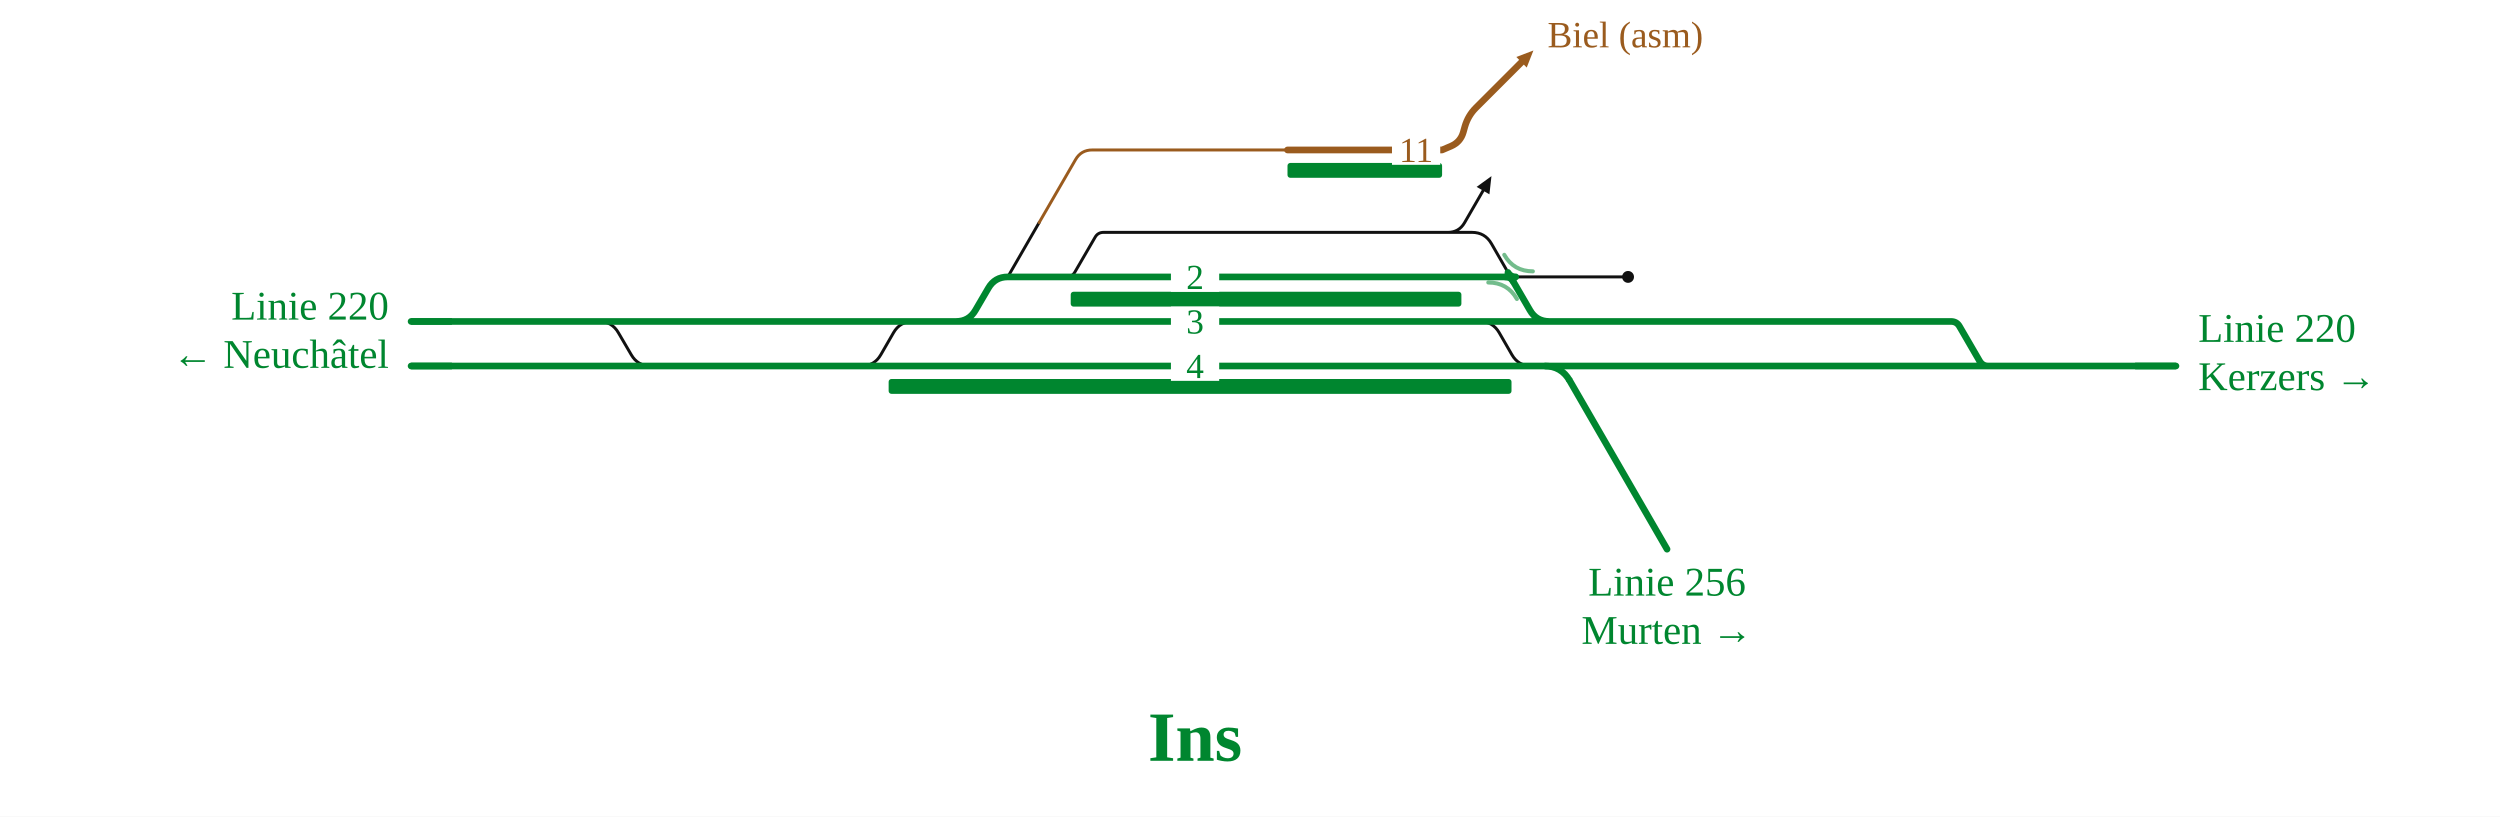
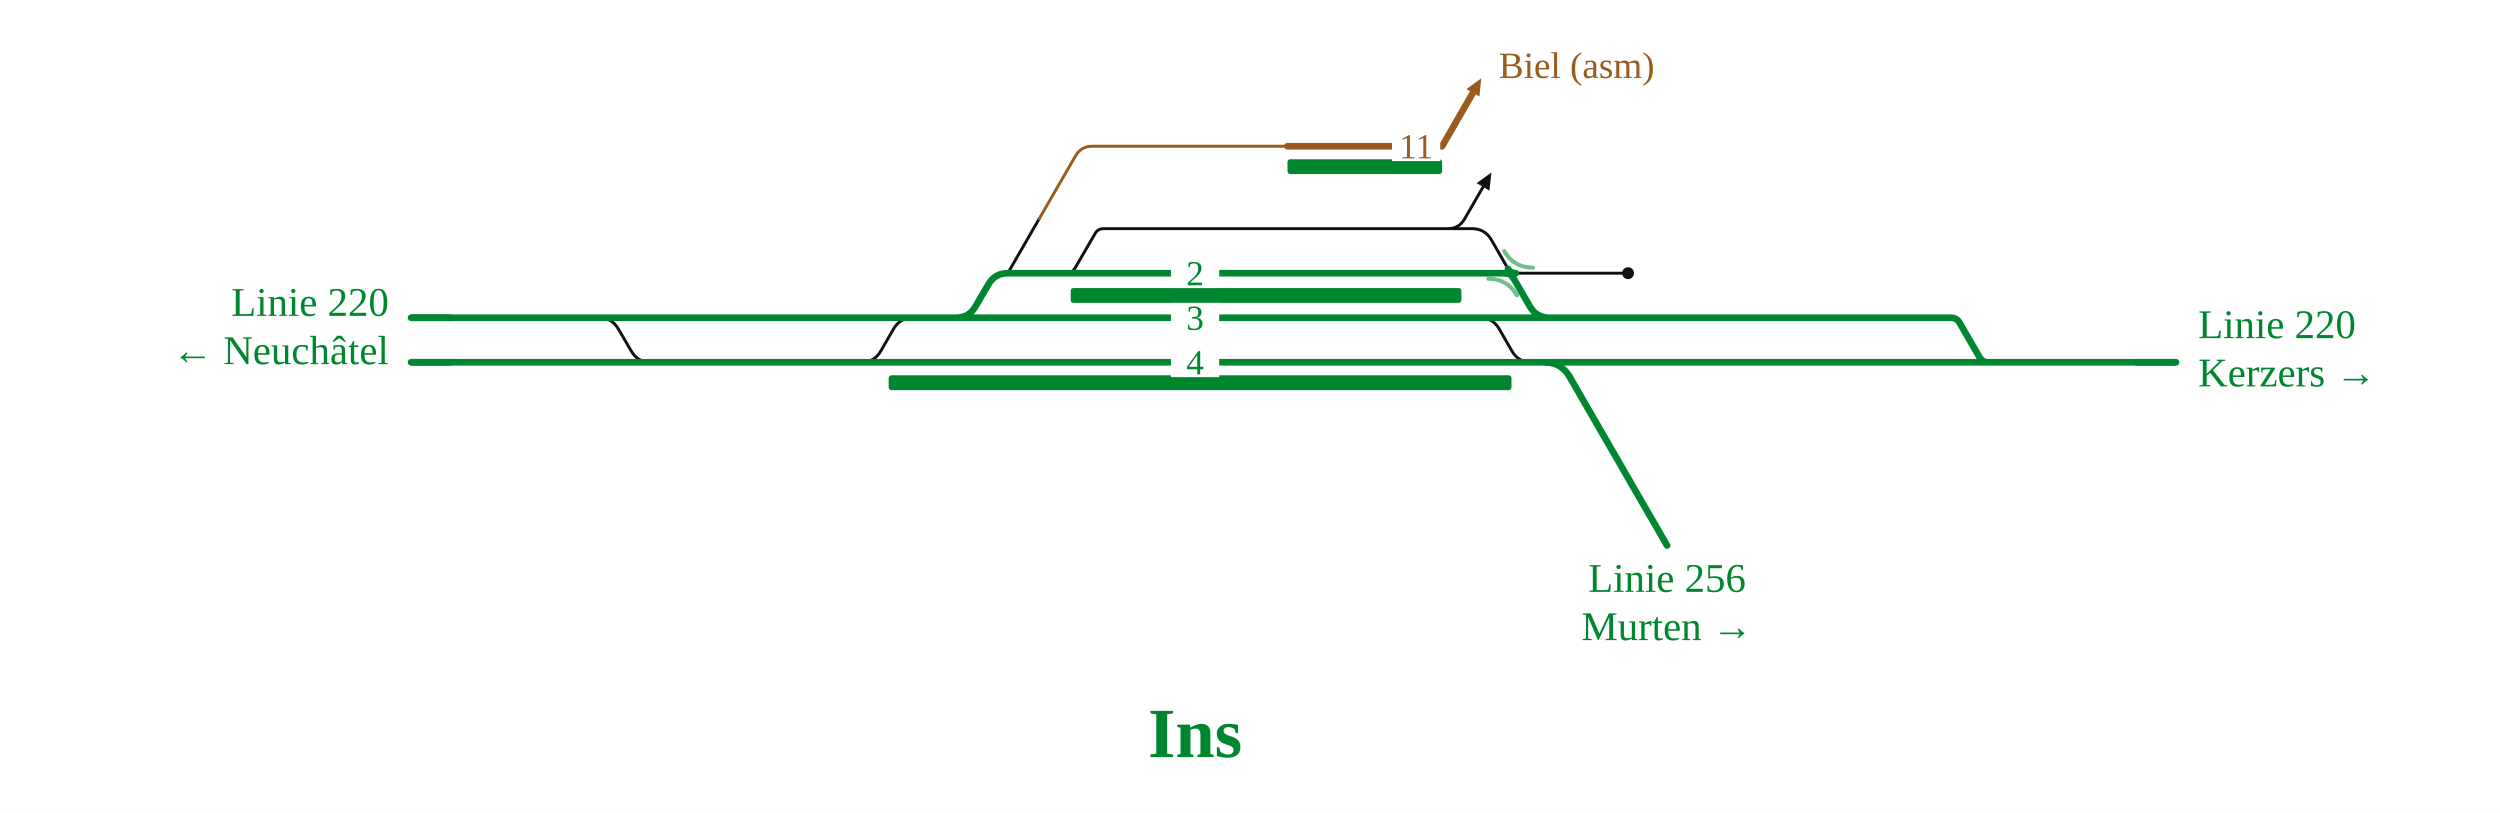
- <svg xmlns="http://www.w3.org/2000/svg" viewBox="0 -2 1347 440" width="1347" height="440" font-family="Fira Sans, Source Sans 3, Helvetica, Arial, sans-serif">
-   <rect y="-2" width="100%" height="100%" fill="#fff" />
+ <svg xmlns="http://www.w3.org/2000/svg" viewBox="0 0 1347 438" width="1347" height="438" font-family="Fira Sans, Source Sans 3, Helvetica, Arial, sans-serif">
+   <rect width="100%" height="100%" fill="#fff" />
  <g fill="none" stroke-linecap="round" stroke-linejoin="round">
    <path d="M813.9,147.2H877.2 M796.2,171.2H797.3Q804.3,171.2 807.8,177.3L814.6,189.1Q818.1,195.2 825.1,195.2H825.1 M464.1,195.2H464.1Q471.1,195.2 474.6,189.1L481.4,177.3Q484.9,171.2 491.9,171.2H491.9 M322.7,171.2H322.7Q329.7,171.2 333.2,177.3L340.1,189.1Q343.6,195.2 350.6,195.2H350.6 M574.6,147.2H574.6Q577.7,147.2 579.2,144.5L590.0,125.9Q591.5,123.2 594.6,123.2H594.6M594.6,123.2H786.1 M786.1,123.2L786.1,123.2 M780.1,123.2Q786.1,123.2 789.1,118.0L799.1,100.7 M786.1,123.2L793.1,123.2Q800.1,123.2 803.6,129.3L813.9,147.2 M543.0,147.2L559.9,117.9" stroke="#111" stroke-width="1.6" />
    <path d="M574.6,147.2H813.9 M543.0,147.2H574.6 M491.9,171.2H515.1 M515.1,171.2H796.2 M841.2,195.2H1071.2 M464.1,195.2H825.1 M825.1,195.2H841.2  M796.2,171.2H841.8 M350.6,195.2H464.1 M322.7,171.2H491.9 M841.8,171.2H1051.2M1051.2,171.2H1051.2Q1054.3,171.2 1055.8,173.9L1066.6,192.5Q1068.2,195.2 1071.2,195.2H1071.2 M515.1,171.2H515.1Q522.1,171.2 525.6,165.1L532.5,153.3Q536.0,147.2 543.0,147.2H543.0 M1071.2,195.2H1172.4 M221.5,195.2H350.6 M221.5,171.2H322.7 M813.9,147.2L824.3,165.1Q827.8,171.2 834.8,171.2L841.8,171.2" stroke="#00862f" stroke-width="3.6" />
    <path d="M811.1,147.2Q813.9,147.2 815.3,149.6" fill="none" stroke="#00862f" stroke-width="3.6" stroke-linecap="round" />
    <path d="M816.7,147.2Q813.9,147.2 812.5,144.8" fill="none" stroke="#00862f" stroke-width="3.6" stroke-linecap="round" />
-     <path d="M826.2,25.2L822.6,34.4L817.0,28.7Z" fill="#9a5b1e" stroke="none" />
+     <path d="M798.1,42.2L797.1,52.0L790.1,48.0Z" fill="#9a5b1e" stroke="none" />
    <path d="M559.9,117.9L579.5,84.0Q582.5,78.8 588.5,78.8L646.8,78.8 M646.8,78.8L693.7,78.8" stroke="#9a5b1e" stroke-width="1.6" />
-     <path d="M693.7,78.8L777.0,78.8 M777.0,78.8L781.9,76.7Q786.9,74.5 788.4,69.3L789.3,66.1Q791.0,60.3 795.2,56.1L819.8,31.5" stroke="#9a5b1e" stroke-width="3.6" />
+     <path d="M693.7,78.8L777.0,78.8 M777.0,78.8L793.6,50.0" stroke="#9a5b1e" stroke-width="3.6" />
  </g>
  <rect x="693.7" y="85.8" width="83.3" height="8" rx="1.5" fill="#00862f" />
-   <text x="833.8" y="23.5" font-size="20" text-anchor="start" fill="#9a5b1e">Biel (asm)</text>
+   <text x="807.6" y="42.0" font-size="20" text-anchor="start" fill="#9a5b1e">Biel (asm)</text>
  <rect x="750.0" y="70.8" width="26" height="16" fill="#fff" stroke="none" />
  <text x="763.0" y="85.3" font-size="19" text-anchor="middle" fill="#9a5b1e">11</text>
  <g fill="none" stroke-linecap="round" stroke-linejoin="round">
</g>
  <rect x="576.9" y="155.2" width="210.5" height="8" rx="1.5" fill="#00862f" />
  <rect x="478.8" y="202.2" width="335.6" height="8" rx="1.5" fill="#00862f" />
  <path d="M801.9,150.2Q812.2,150.2 817.3,159.1" fill="none" stroke="#00862f" stroke-opacity="0.55" stroke-width="2.2" stroke-linecap="round" />
  <path d="M825.9,144.2Q815.6,144.2 810.5,135.3" fill="none" stroke="#00862f" stroke-opacity="0.55" stroke-width="2.2" stroke-linecap="round" />
  <circle cx="877.2" cy="147.2" r="3.2" fill="#111" />
  <path d="M803.6,92.9L802.5,102.7L795.6,98.7Z" fill="#111" />
  <rect x="630.9" y="139.2" width="26" height="16" fill="#fff" />
  <text x="643.9" y="153.7" font-size="19" text-anchor="middle" fill="#00862f">2</text>
  <rect x="630.9" y="163.2" width="26" height="16" fill="#fff" />
  <text x="643.9" y="177.7" font-size="19" text-anchor="middle" fill="#00862f">3</text>
  <rect x="630.9" y="187.2" width="26" height="16" fill="#fff" />
  <text x="643.9" y="201.7" font-size="19" text-anchor="middle" fill="#00862f">4</text>
  <path d="M1150.4,195.2H1172.4" stroke="#00862f" stroke-width="3.6" fill="none" />
  <path d="M243.5,195.2H221.5" stroke="#00862f" stroke-width="3.6" fill="none" />
  <path d="M243.5,171.2H221.5" stroke="#00862f" stroke-width="3.6" fill="none" />
  <path d="M832.2,195.2Q841.2,195.2 845.7,203.0" stroke="#00862f" stroke-width="3.6" fill="none" />
  <path d="M845.7,203.0L845.7,203.0L898.2,293.9" stroke="#00862f" stroke-width="3.6" stroke-linecap="round" fill="none" />
  <text x="1184.4" y="182.2" font-size="22" text-anchor="start" fill="#00862f">Linie 220</text>
  <text x="1184.4" y="208.2" font-size="22" text-anchor="start" fill="#00862f">Kerzers →</text>
  <text x="209.5" y="170.2" font-size="22" text-anchor="end" fill="#00862f">Linie 220</text>
  <text x="209.5" y="196.2" font-size="22" text-anchor="end" fill="#00862f">← Neuchâtel</text>
  <text x="898.2" y="318.9" font-size="22" text-anchor="middle" fill="#00862f">Linie 256</text>
  <text x="898.2" y="344.9" font-size="22" text-anchor="middle" fill="#00862f">Murten →</text>
  <text x="643.9" y="407.9" font-size="38" font-weight="700" text-anchor="middle" fill="#00862f">Ins</text>
</svg>
